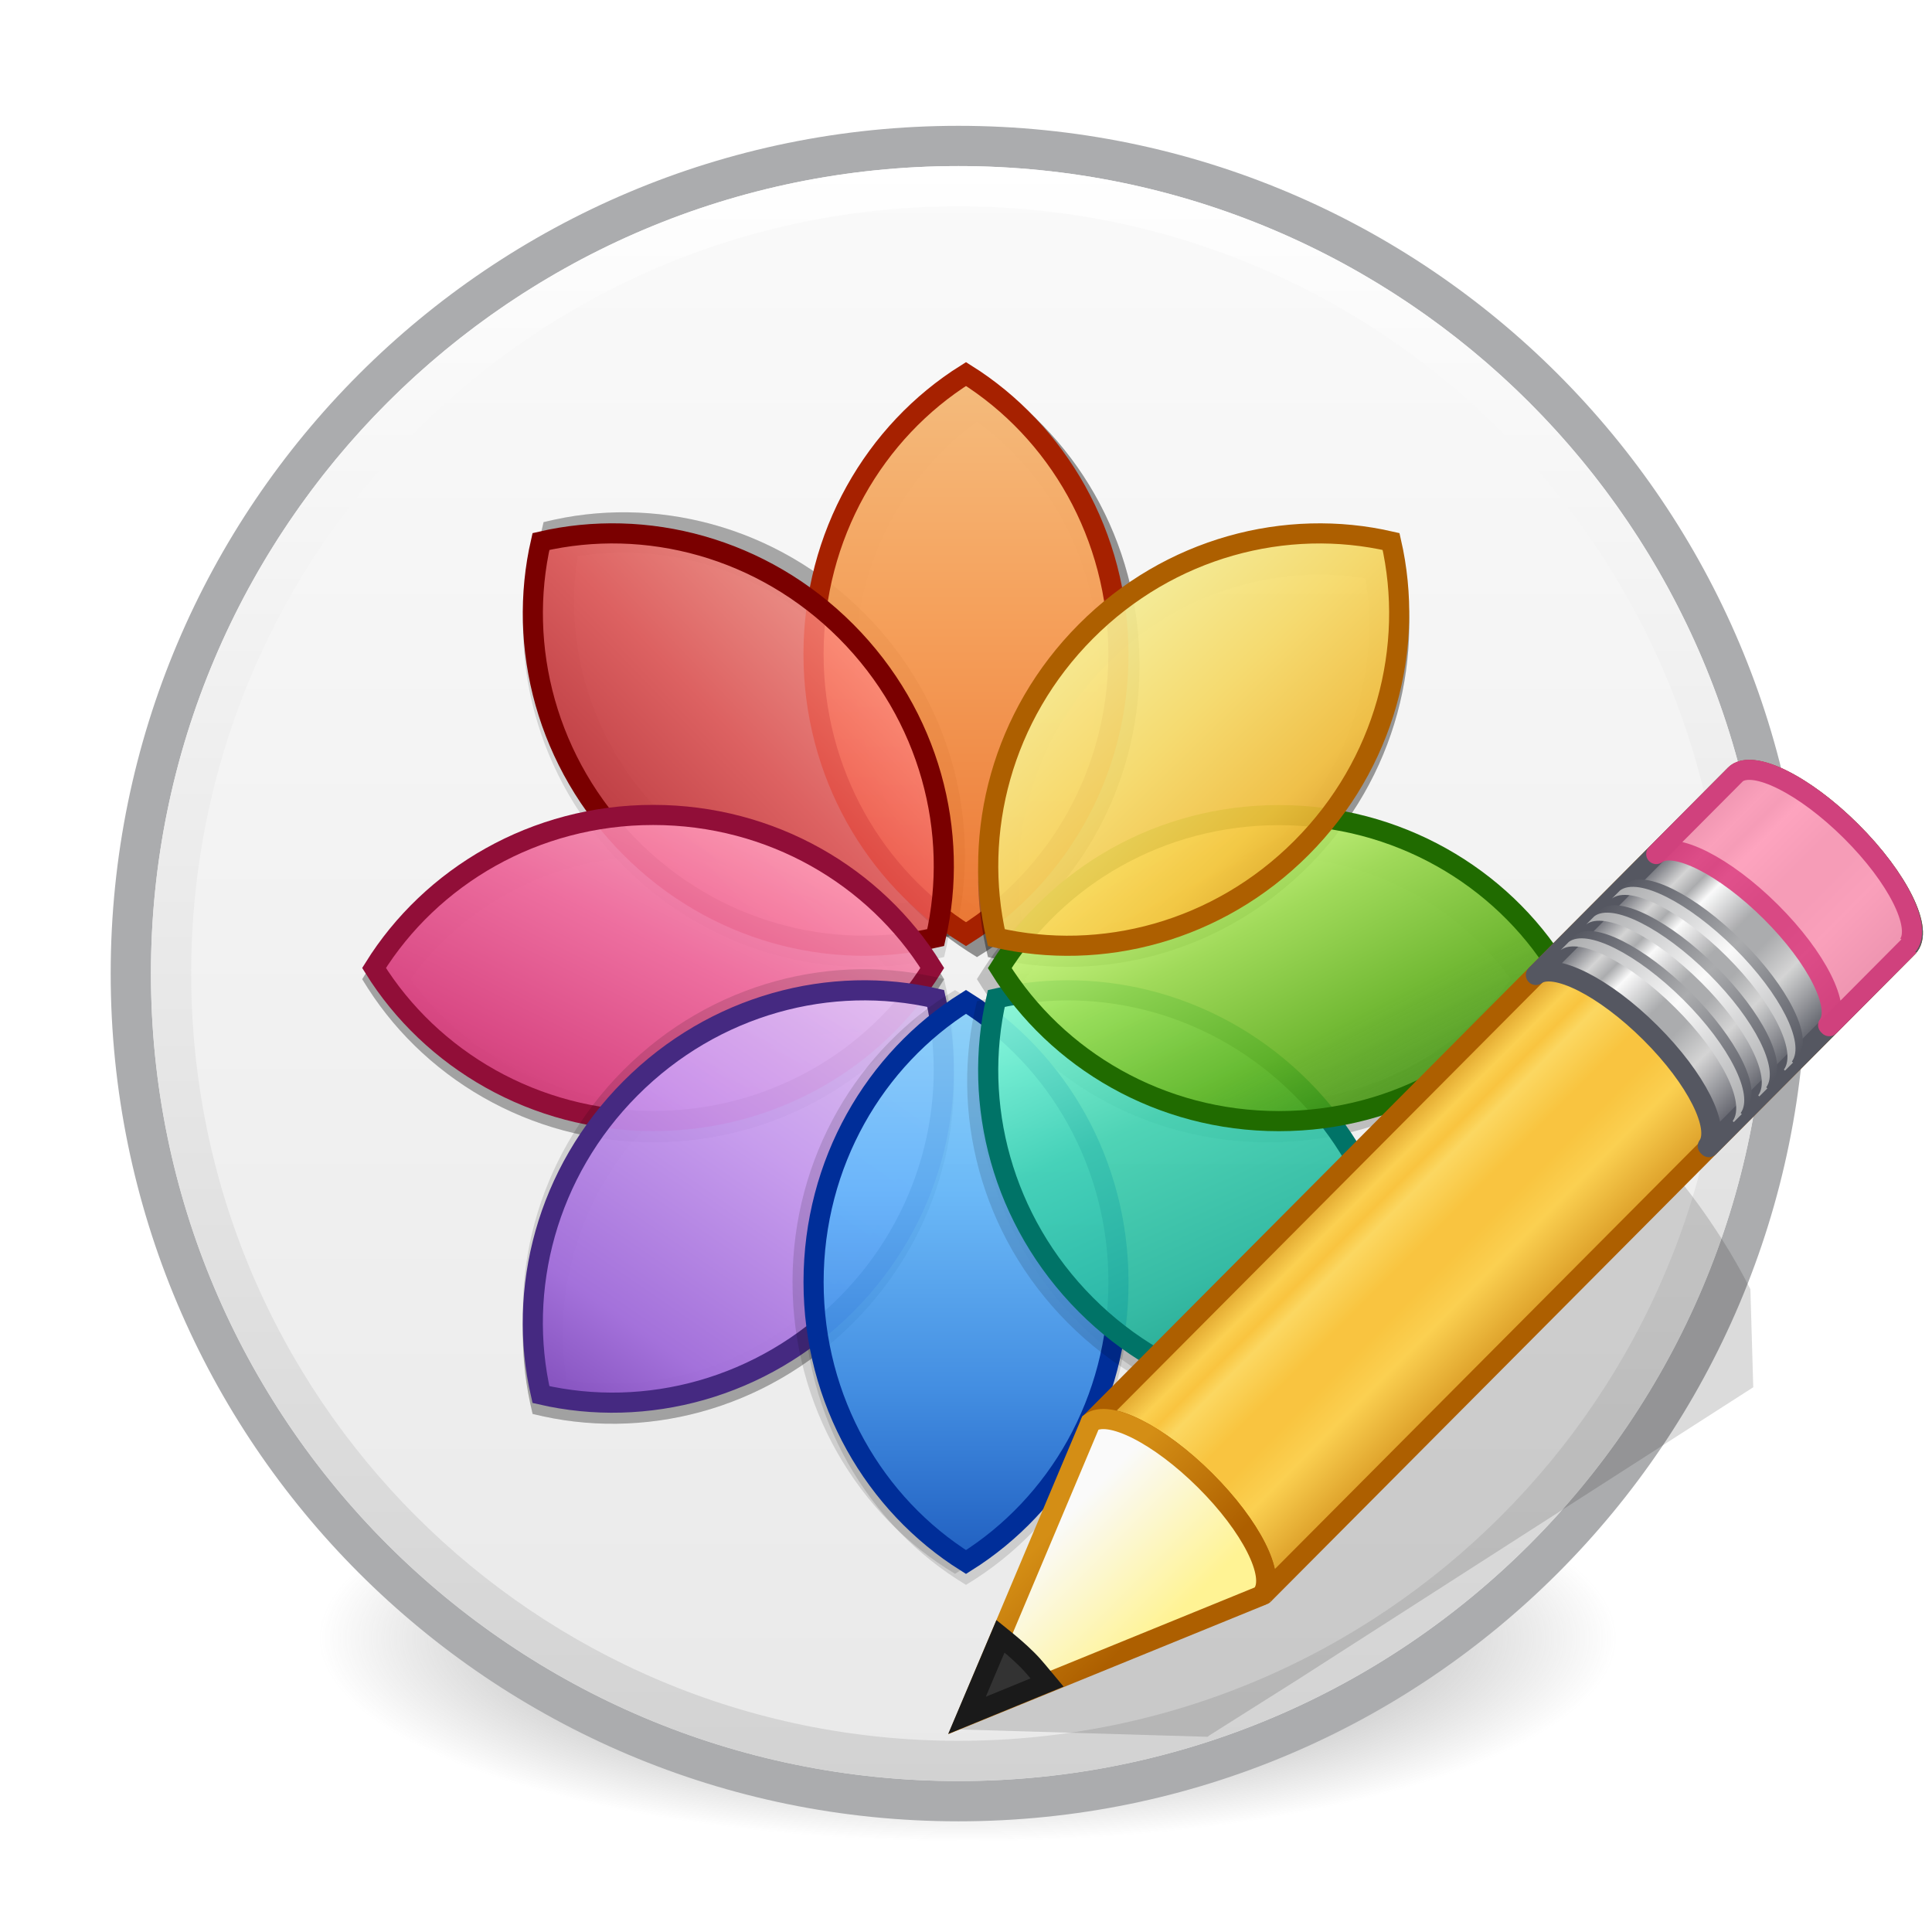
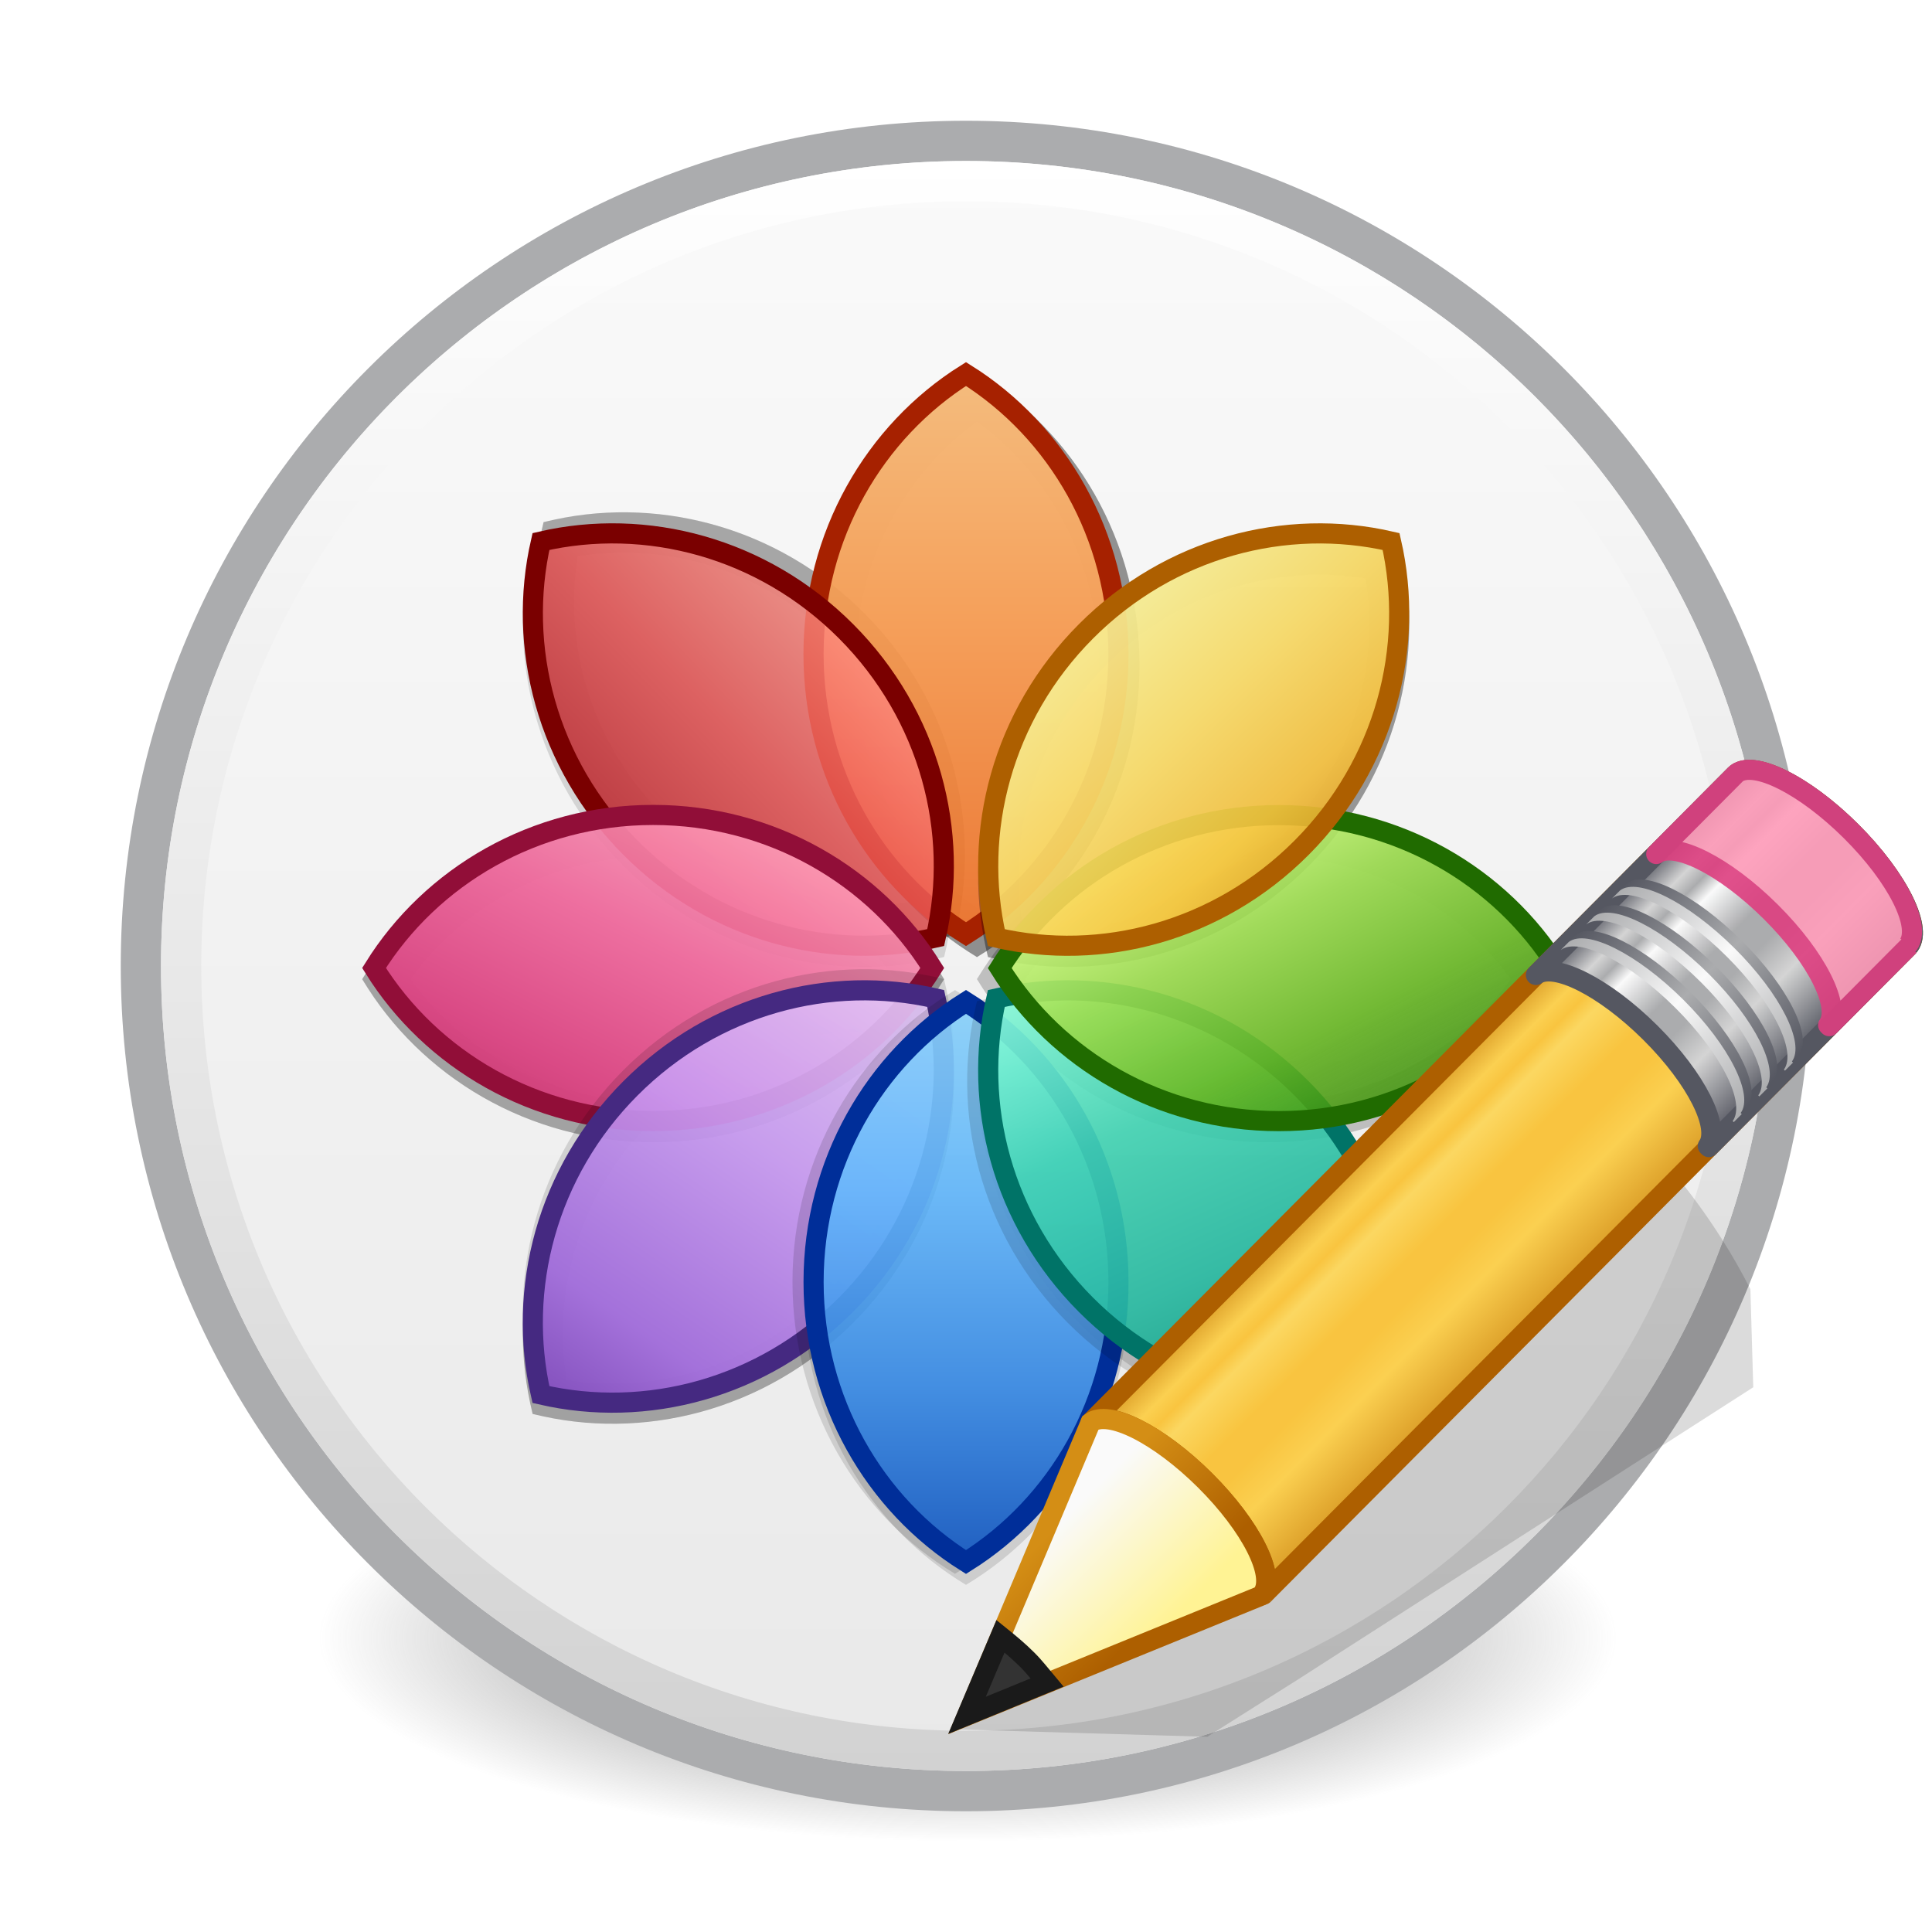
<svg xmlns="http://www.w3.org/2000/svg" width="48" height="48" viewBox="0 0 48 48" fill="none">
  <path d="M40.214 40.697C40.214 41.36 39.797 42.017 38.984 42.63C38.172 43.243 36.981 43.8 35.479 44.269C33.978 44.739 32.195 45.111 30.233 45.365C28.271 45.619 26.168 45.749 24.044 45.749C21.921 45.749 19.818 45.619 17.856 45.365C15.894 45.111 14.111 44.739 12.61 44.269C11.108 43.8 9.917 43.243 9.105 42.63C8.292 42.017 7.875 41.36 7.875 40.697C7.875 40.033 8.292 39.376 9.105 38.763C9.917 38.15 11.108 37.593 12.61 37.124C14.111 36.654 15.894 36.282 17.856 36.028C19.818 35.774 21.921 35.644 24.044 35.644C26.168 35.644 28.271 35.774 30.233 36.028C32.195 36.282 33.978 36.654 35.479 37.124C36.981 37.593 38.172 38.15 38.984 38.763C39.797 39.376 40.214 40.033 40.214 40.697Z" fill="url(#paint0_radial)" />
-   <circle cx="23.812" cy="24.188" r="20.562" fill="url(#paint1_linear)" stroke="#ABACAE" />
-   <circle cx="23.812" cy="24.188" r="19.562" stroke="url(#paint2_linear)" />
-   <path fill-rule="evenodd" clip-rule="evenodd" d="M24.273 9.274C26.686 10.722 28.311 13.429 28.311 16.526C28.311 19.623 26.686 22.329 24.273 23.777C21.86 22.329 20.235 19.623 20.235 16.526C20.235 13.429 21.86 10.722 24.273 9.274Z" fill="black" fill-opacity="0.13" />
-   <path fill-rule="evenodd" clip-rule="evenodd" d="M13.235 13.52C15.962 12.832 19.018 13.593 21.201 15.783C23.383 17.973 24.141 21.04 23.456 23.776C20.729 24.464 17.673 23.703 15.49 21.513C13.308 19.323 12.549 16.257 13.235 13.52Z" fill="black" fill-opacity="0.13" />
-   <path fill-rule="evenodd" clip-rule="evenodd" d="M13.234 35.128C12.549 32.392 13.307 29.325 15.489 27.135C17.672 24.945 20.728 24.185 23.455 24.872C24.141 27.609 23.383 30.675 21.2 32.865C19.018 35.055 15.961 35.816 13.234 35.128Z" fill="black" fill-opacity="0.15" />
-   <path fill-rule="evenodd" clip-rule="evenodd" d="M13.234 35.128C12.549 32.392 13.307 29.325 15.489 27.135C17.672 24.945 20.728 24.185 23.455 24.872C24.141 27.609 23.383 30.675 21.2 32.865C19.018 35.055 15.961 35.816 13.234 35.128Z" fill="black" fill-opacity="0.15" />
-   <path d="M20.847 32.511C18.869 34.496 16.133 35.231 13.65 34.71C13.131 32.219 13.864 29.474 15.842 27.489C17.821 25.505 20.556 24.769 23.039 25.29C23.558 27.781 22.825 30.526 20.847 32.511Z" stroke="black" stroke-opacity="0.07" />
+   <circle cx="24" cy="24" r="20.5" fill="url(#paint1_linear)" stroke="#ABACAE" />
+   <circle cx="24" cy="24" r="19.5" stroke="url(#paint2_linear)" />
+   <path fill-rule="evenodd" clip-rule="evenodd" d="M24.273 9.274C26.686 10.722 28.311 13.429 28.311 16.526C28.311 19.623 26.686 22.329 24.273 23.777C21.859 22.329 20.235 19.623 20.235 16.526C20.235 13.429 21.859 10.722 24.273 9.274Z" fill="black" fill-opacity="0.13" />
+   <path fill-rule="evenodd" clip-rule="evenodd" d="M13.235 13.52C15.962 12.832 19.018 13.593 21.201 15.783C23.383 17.973 24.142 21.04 23.456 23.776C20.729 24.464 17.673 23.703 15.49 21.513C13.308 19.323 12.549 16.257 13.235 13.52Z" fill="black" fill-opacity="0.13" />
+   <path fill-rule="evenodd" clip-rule="evenodd" d="M13.234 35.128C12.549 32.392 13.307 29.325 15.49 27.135C17.672 24.945 20.728 24.185 23.456 24.872C24.141 27.609 23.383 30.675 21.2 32.865C19.018 35.055 15.961 35.816 13.234 35.128Z" fill="black" fill-opacity="0.15" />
+   <path fill-rule="evenodd" clip-rule="evenodd" d="M13.234 35.128C12.549 32.392 13.307 29.325 15.49 27.135C17.672 24.945 20.728 24.185 23.456 24.872C24.141 27.609 23.383 30.675 21.2 32.865C19.018 35.055 15.961 35.816 13.234 35.128Z" fill="black" fill-opacity="0.15" />
+   <path d="M20.847 32.511C18.869 34.496 16.133 35.231 13.651 34.71C13.132 32.219 13.864 29.474 15.843 27.489C17.821 25.505 20.556 24.769 23.039 25.29C23.558 27.781 22.826 30.526 20.847 32.511Z" stroke="black" stroke-opacity="0.07" />
  <path fill-rule="evenodd" clip-rule="evenodd" d="M24 39.375C21.587 37.926 19.963 35.22 19.963 32.123C19.963 29.026 21.587 26.32 24 24.871C26.414 26.32 28.038 29.026 28.038 32.123C28.038 35.22 26.414 37.926 24 39.375Z" fill="black" fill-opacity="0.13" />
-   <path fill-rule="evenodd" clip-rule="evenodd" d="M34.767 35.129C32.04 35.816 28.984 35.056 26.801 32.866C24.619 30.676 23.861 27.609 24.546 24.873C27.273 24.185 30.329 24.946 32.512 27.136C34.694 29.326 35.453 32.392 34.767 35.129Z" fill="black" fill-opacity="0.13" />
+   <path fill-rule="evenodd" clip-rule="evenodd" d="M34.767 35.129C32.04 35.816 28.984 35.056 26.802 32.866C24.619 30.676 23.861 27.609 24.546 24.873C27.273 24.185 30.329 24.946 32.512 27.136C34.694 29.326 35.453 32.392 34.767 35.129Z" fill="black" fill-opacity="0.13" />
  <path fill-rule="evenodd" clip-rule="evenodd" d="M9 24.327C10.444 21.906 13.141 20.275 16.227 20.275C19.314 20.275 22.011 21.906 23.455 24.327C22.011 26.748 19.314 28.379 16.227 28.379C13.141 28.379 10.444 26.748 9 24.327Z" fill="black" fill-opacity="0.15" />
  <path fill-rule="evenodd" clip-rule="evenodd" d="M9 24.327C10.444 21.906 13.141 20.275 16.227 20.275C19.314 20.275 22.011 21.906 23.455 24.327C22.011 26.748 19.314 28.379 16.227 28.379C13.141 28.379 10.444 26.748 9 24.327Z" fill="black" fill-opacity="0.15" />
  <path d="M16.227 27.879C13.43 27.879 10.978 26.458 9.589 24.327C10.978 22.196 13.43 20.775 16.227 20.775C19.025 20.775 21.477 22.196 22.866 24.327C21.477 26.458 19.025 27.879 16.227 27.879Z" stroke="black" stroke-opacity="0.07" />
  <path fill-rule="evenodd" clip-rule="evenodd" d="M38.729 24.326C37.285 26.747 34.588 28.378 31.502 28.378C28.415 28.378 25.718 26.747 24.274 24.326C25.718 21.905 28.415 20.274 31.502 20.274C34.588 20.274 37.285 21.905 38.729 24.326Z" fill="black" fill-opacity="0.15" />
  <path d="M31.502 20.774C34.299 20.774 36.752 22.195 38.14 24.326C36.752 26.457 34.299 27.878 31.502 27.878C28.705 27.878 26.252 26.457 24.863 24.326C26.252 22.195 28.705 20.774 31.502 20.774Z" stroke="black" stroke-opacity="0.07" />
  <path fill-rule="evenodd" clip-rule="evenodd" d="M34.768 13.521C35.453 16.257 34.695 19.324 32.513 21.514C30.33 23.703 27.274 24.464 24.547 23.776C23.861 21.04 24.619 17.974 26.802 15.784C28.985 13.594 32.041 12.833 34.768 13.521Z" fill="black" fill-opacity="0.13" />
-   <path fill-rule="evenodd" clip-rule="evenodd" d="M13.506 12.973C16.233 12.285 19.289 13.046 21.471 15.236C23.654 17.425 24.412 20.492 23.727 23.228C21 23.916 17.944 23.155 15.761 20.965C13.579 18.775 12.82 15.709 13.506 12.973Z" fill="black" fill-opacity="0.15" />
-   <path fill-rule="evenodd" clip-rule="evenodd" d="M13.506 12.973C16.233 12.285 19.289 13.046 21.471 15.236C23.654 17.425 24.412 20.492 23.727 23.228C21 23.916 17.944 23.155 15.761 20.965C13.579 18.775 12.82 15.709 13.506 12.973Z" fill="black" fill-opacity="0.15" />
+   <path fill-rule="evenodd" clip-rule="evenodd" d="M13.506 12.973C16.233 12.285 19.289 13.046 21.471 15.236C23.654 17.425 24.412 20.492 23.727 23.228C21 23.916 17.943 23.155 15.761 20.965C13.578 18.775 12.82 15.709 13.506 12.973Z" fill="black" fill-opacity="0.15" />
+   <path fill-rule="evenodd" clip-rule="evenodd" d="M13.506 12.973C16.233 12.285 19.289 13.046 21.471 15.236C23.654 17.425 24.412 20.492 23.727 23.228C21 23.916 17.943 23.155 15.761 20.965C13.578 18.775 12.82 15.709 13.506 12.973Z" fill="black" fill-opacity="0.15" />
  <path d="M16.114 20.611C14.136 18.626 13.403 15.882 13.922 13.39C16.405 12.869 19.14 13.605 21.119 15.59C23.097 17.575 23.83 20.319 23.311 22.811C20.828 23.331 18.092 22.596 16.114 20.611Z" stroke="black" stroke-opacity="0.07" />
  <path fill-rule="evenodd" clip-rule="evenodd" d="M24.272 9.274C26.686 10.722 28.31 13.429 28.31 16.526C28.31 19.623 26.686 22.329 24.272 23.777C21.859 22.329 20.235 19.623 20.235 16.526C20.235 13.429 21.859 10.722 24.272 9.274Z" fill="black" fill-opacity="0.15" />
  <path fill-rule="evenodd" clip-rule="evenodd" d="M24.272 9.274C26.686 10.722 28.31 13.429 28.31 16.526C28.31 19.623 26.686 22.329 24.272 23.777C21.859 22.329 20.235 19.623 20.235 16.526C20.235 13.429 21.859 10.722 24.272 9.274Z" fill="black" fill-opacity="0.15" />
  <path d="M20.735 16.526C20.735 13.718 22.151 11.257 24.272 9.864C26.394 11.257 27.81 13.718 27.81 16.526C27.81 19.333 26.394 21.794 24.273 23.187C22.151 21.794 20.735 19.333 20.735 16.526Z" stroke="black" stroke-opacity="0.07" />
  <path d="M20.212 16.252C20.212 13.299 21.732 10.715 24 9.293C26.267 10.715 27.787 13.299 27.787 16.252C27.787 19.205 26.267 21.788 24 23.21C21.732 21.788 20.212 19.205 20.212 16.252Z" fill="url(#paint3_linear)" fill-opacity="0.9" stroke="#A62100" stroke-width="0.5" />
  <path d="M15.665 21.062C13.584 18.974 12.838 16.069 13.44 13.454C16.045 12.85 18.941 13.599 21.022 15.686C23.103 17.774 23.849 20.68 23.247 23.294C20.641 23.898 17.745 23.15 15.665 21.062Z" fill="url(#paint4_linear)" fill-opacity="0.8" stroke="#7A0000" stroke-width="0.5" />
  <path d="M16.227 27.851C13.285 27.851 10.71 26.325 9.293 24.049C10.71 21.773 13.285 20.247 16.227 20.247C19.17 20.247 21.745 21.773 23.162 24.049C21.745 26.325 19.17 27.851 16.227 27.851Z" fill="url(#paint5_linear)" fill-opacity="0.9" stroke="#910E38" stroke-width="0.5" />
  <path fill-rule="evenodd" clip-rule="evenodd" d="M13.232 34.58C12.547 31.844 13.305 28.777 15.488 26.588C17.67 24.398 20.726 23.637 23.453 24.325C24.139 27.061 23.381 30.128 21.198 32.318C19.015 34.507 15.959 35.268 13.232 34.58Z" fill="black" fill-opacity="0.13" />
  <path d="M21.021 32.414C18.941 34.502 16.045 35.25 13.439 34.647C12.837 32.032 13.583 29.126 15.664 27.039C17.745 24.951 20.641 24.203 23.247 24.806C23.848 27.421 23.102 30.326 21.021 32.414Z" fill="url(#paint6_linear)" fill-opacity="0.9" stroke="#452981" stroke-width="0.5" />
-   <path fill-rule="evenodd" clip-rule="evenodd" d="M23.728 39.101C21.314 37.653 19.69 34.946 19.69 31.849C19.69 28.752 21.314 26.046 23.728 24.598C26.141 26.046 27.765 28.752 27.765 31.849C27.765 34.946 26.141 37.653 23.728 39.101Z" fill="black" fill-opacity="0.13" />
+   <path fill-rule="evenodd" clip-rule="evenodd" d="M23.727 39.101C21.314 37.653 19.689 34.946 19.689 31.849C19.689 28.752 21.314 26.046 23.727 24.598C26.141 26.046 27.765 28.752 27.765 31.849C27.765 34.946 26.141 37.653 23.727 39.101Z" fill="black" fill-opacity="0.13" />
  <path d="M27.788 31.849C27.788 34.802 26.268 37.386 24 38.808C21.733 37.386 20.213 34.802 20.213 31.849C20.213 28.896 21.733 26.313 24 24.891C26.268 26.313 27.788 28.896 27.788 31.849Z" fill="url(#paint7_linear)" fill-opacity="0.9" stroke="#002E99" stroke-width="0.5" />
-   <path fill-rule="evenodd" clip-rule="evenodd" d="M34.495 35.129C31.767 35.816 28.711 35.056 26.529 32.866C24.346 30.676 23.588 27.609 24.273 24.873C27 24.185 30.057 24.946 32.239 27.136C34.422 29.326 35.18 32.392 34.495 35.129Z" fill="black" fill-opacity="0.13" />
+   <path fill-rule="evenodd" clip-rule="evenodd" d="M34.494 35.129C31.767 35.816 28.711 35.056 26.529 32.866C24.346 30.676 23.588 27.609 24.273 24.873C27 24.185 30.057 24.946 32.239 27.136C34.422 29.326 35.18 32.392 34.494 35.129Z" fill="black" fill-opacity="0.13" />
  <path fill-rule="evenodd" clip-rule="evenodd" d="M34.768 13.521C35.453 16.257 34.695 19.324 32.513 21.514C30.33 23.703 27.274 24.464 24.547 23.776C23.861 21.04 24.619 17.974 26.802 15.784C28.985 13.594 32.041 12.833 34.768 13.521Z" fill="black" fill-opacity="0.13" />
  <path d="M32.336 27.039C34.416 29.127 35.162 32.033 34.56 34.647C31.955 35.251 29.059 34.502 26.978 32.415C24.897 30.327 24.151 27.421 24.753 24.807C27.359 24.203 30.255 24.951 32.336 27.039Z" fill="url(#paint8_linear)" fill-opacity="0.9" stroke="#007367" stroke-width="0.5" />
  <path fill-rule="evenodd" clip-rule="evenodd" d="M34.768 13.521C35.453 16.257 34.695 19.324 32.513 21.514C30.33 23.703 27.274 24.464 24.547 23.776C23.861 21.04 24.619 17.974 26.802 15.784C28.985 13.594 32.041 12.833 34.768 13.521Z" fill="black" fill-opacity="0.13" />
  <path d="M27.155 16.138C29.133 14.153 31.869 13.418 34.352 13.938C34.871 16.43 34.138 19.174 32.16 21.159C30.181 23.144 27.446 23.88 24.963 23.359C24.444 20.867 25.177 18.123 27.155 16.138Z" stroke="black" stroke-opacity="0.07" />
  <path d="M31.773 20.251C34.715 20.251 37.29 21.776 38.707 24.052C37.29 26.328 34.715 27.854 31.773 27.854C28.83 27.854 26.255 26.328 24.838 24.052C26.255 21.776 28.83 20.251 31.773 20.251Z" fill="url(#paint9_linear)" fill-opacity="0.9" stroke="#206B00" stroke-width="0.5" />
  <path d="M26.979 15.687C29.059 13.599 31.955 12.851 34.561 13.454C35.163 16.069 34.417 18.975 32.336 21.063C30.255 23.15 27.359 23.899 24.753 23.295C24.152 20.68 24.898 17.775 26.979 15.687Z" fill="url(#paint10_linear)" fill-opacity="0.9" stroke="#AD5F00" stroke-width="0.5" />
  <path opacity="0.15" fill-rule="evenodd" clip-rule="evenodd" d="M40.395 28.185C40.328 28.186 40.275 28.215 40.23 28.244L28.441 35.755L26.262 37.138L26.203 37.161L23.625 42.962L30 43.15L30.047 43.115L32.238 41.732L43.559 34.466L43.488 32.029C43.287 31.635 43.05 31.209 42.773 30.775C41.985 29.538 41.149 28.561 40.629 28.255C40.542 28.204 40.461 28.184 40.395 28.185V28.185Z" fill="#0C0C0C" />
  <path d="M27.094 35.343C27.54 35.008 28.791 35.636 29.94 36.78C31.087 37.921 31.692 39.142 31.365 39.593C31.364 39.594 31.393 39.618 31.392 39.62L47.401 23.531C47.808 23.123 47.176 21.832 45.99 20.652C44.804 19.471 43.51 18.846 43.103 19.255L27.094 35.343Z" fill="url(#paint11_linear)" />
  <path opacity="0.6" d="M27.094 35.343C27.54 35.008 28.791 35.636 29.94 36.78C31.087 37.921 31.692 39.142 31.365 39.593C31.364 39.594 31.393 39.618 31.392 39.619L42.417 28.54L42.457 28.5C42.458 28.498 42.429 28.475 42.43 28.473C42.757 28.023 42.153 26.802 41.005 25.661C39.856 24.517 38.605 23.889 38.159 24.224L38.119 24.264L27.094 35.343H27.094L27.094 35.343Z" fill="#F9C440" />
  <path d="M27.094 35.343C27.54 35.008 28.791 35.636 29.94 36.78C31.087 37.921 31.692 39.142 31.365 39.593C31.364 39.594 31.393 39.618 31.392 39.62L47.401 23.531C47.808 23.123 47.176 21.832 45.99 20.652C44.804 19.471 43.51 18.846 43.103 19.255L27.094 35.343V35.343Z" stroke="#AD5F00" stroke-width="0.5" stroke-linejoin="round" />
  <path d="M43.419 19.131C43.287 19.138 43.179 19.178 43.103 19.255L38.159 24.223C38.605 23.89 39.856 24.517 41.005 25.66C42.152 26.802 42.757 28.023 42.43 28.474C42.429 28.475 42.458 28.498 42.457 28.5L47.401 23.531C47.807 23.123 47.176 21.832 45.989 20.652C45.026 19.693 43.991 19.1 43.419 19.131Z" fill="url(#paint12_linear)" stroke="#555761" stroke-width="0.5" stroke-linejoin="round" />
  <path opacity="0.9" d="M41.149 21.218C41.595 20.884 42.846 21.511 43.996 22.655C45.143 23.797 45.748 25.018 45.42 25.468C45.419 25.47 45.449 25.493 45.447 25.495L47.401 23.531L47.441 23.491C47.442 23.49 47.413 23.466 47.414 23.465C47.741 23.014 47.137 21.793 45.99 20.652C44.84 19.508 43.589 18.88 43.143 19.215L43.103 19.255L41.149 21.218H41.149Z" fill="#FE9AB8" stroke="#DE3E80" stroke-width="0.5" stroke-linejoin="round" />
-   <path d="M38.959 23.419C39.405 23.084 40.656 23.712 41.806 24.856C42.953 25.997 43.557 27.219 43.23 27.669C43.229 27.671 43.258 27.694 43.257 27.696L43.457 27.495C43.458 27.494 43.428 27.47 43.43 27.468C43.757 27.018 43.152 25.797 42.005 24.656C40.856 23.512 39.605 22.884 39.159 23.219L38.959 23.419V23.419V23.419Z" fill="url(#paint13_linear)" />
+   <path d="M38.959 23.419C39.405 23.084 40.656 23.712 41.806 24.856C42.953 25.997 43.557 27.219 43.23 27.669C43.229 27.671 43.258 27.694 43.257 27.696L43.457 27.495C43.458 27.494 43.428 27.47 43.43 27.468C43.757 27.018 43.153 25.797 42.005 24.656C40.856 23.512 39.605 22.884 39.159 23.219L38.959 23.419V23.419V23.419Z" fill="url(#paint13_linear)" />
  <path d="M38.777 23.603C39.222 23.268 40.474 23.896 41.623 25.04C42.77 26.181 43.375 27.402 43.048 27.852C43.047 27.854 43.076 27.878 43.075 27.879L43.274 27.679C43.275 27.677 43.246 27.654 43.247 27.652C43.574 27.202 42.97 25.981 41.823 24.839C40.673 23.695 39.422 23.068 38.976 23.402L38.777 23.603V23.603H38.777Z" fill="url(#paint14_linear)" />
  <path d="M39.594 22.781C40.04 22.446 41.291 23.074 42.441 24.218C43.588 25.359 44.192 26.581 43.865 27.031C43.864 27.033 43.894 27.056 43.892 27.058L44.092 26.857C44.093 26.856 44.063 26.832 44.065 26.831C44.392 26.38 43.787 25.159 42.64 24.018C41.491 22.874 40.239 22.246 39.794 22.581L39.594 22.781H39.594Z" fill="url(#paint15_linear)" />
  <path d="M39.411 22.965C39.857 22.63 41.109 23.258 42.258 24.402C43.405 25.543 44.01 26.764 43.683 27.214C43.681 27.216 43.711 27.239 43.709 27.241L43.909 27.041C43.91 27.039 43.881 27.016 43.882 27.014C44.209 26.564 43.605 25.343 42.458 24.201C41.308 23.057 40.057 22.43 39.611 22.764L39.411 22.965L39.411 22.965Z" fill="url(#paint16_linear)" />
  <path d="M40.232 22.14C40.678 21.805 41.929 22.433 43.079 23.577C44.226 24.718 44.83 25.939 44.503 26.39C44.502 26.391 44.531 26.415 44.53 26.416L44.73 26.216C44.731 26.214 44.701 26.191 44.703 26.189C45.03 25.739 44.425 24.518 43.278 23.377C42.129 22.233 40.877 21.605 40.431 21.939L40.232 22.14Z" fill="url(#paint17_linear)" />
  <path d="M40.049 22.323C40.495 21.989 41.746 22.616 42.896 23.761C44.043 24.902 44.648 26.123 44.321 26.573C44.319 26.575 44.349 26.598 44.347 26.6L44.547 26.4C44.548 26.398 44.519 26.375 44.52 26.373C44.847 25.923 44.243 24.701 43.096 23.56C41.946 22.416 40.695 21.788 40.249 22.123L40.049 22.323H40.049Z" fill="url(#paint18_linear)" />
  <path fill-rule="evenodd" clip-rule="evenodd" d="M24.026 42.624L31.309 39.654L31.371 39.592C31.698 39.142 31.086 37.92 29.939 36.779C28.789 35.635 27.54 35.011 27.094 35.345L24.026 42.624H24.026Z" fill="url(#paint19_linear)" stroke="url(#paint20_linear)" stroke-width="0.5" />
  <path fill-rule="evenodd" clip-rule="evenodd" d="M24.857 40.653L24.025 42.617L26.012 41.802C25.852 41.612 25.706 41.418 25.514 41.228C25.294 41.009 25.078 40.831 24.857 40.653Z" fill="#333333" stroke="#1A1A1A" stroke-width="0.5" />
  <defs>
    <radialGradient id="paint0_radial" cx="0" cy="0" r="1" gradientUnits="userSpaceOnUse" gradientTransform="translate(24.0445 40.6966) scale(16.1695 5.05174)">
      <stop stop-color="#3D3D3D" />
      <stop offset="0.5" stop-color="#686868" stop-opacity="0.498" />
      <stop offset="1" stop-color="#686868" stop-opacity="0" />
    </radialGradient>
-     <linearGradient id="paint1_linear" x1="24" y1="44.25" x2="24" y2="4.125" gradientUnits="userSpaceOnUse">
+     <linearGradient id="paint1_linear" x1="24.187" y1="44" x2="24.187" y2="4" gradientUnits="userSpaceOnUse">
      <stop stop-color="#E9E9E9" />
      <stop offset="1" stop-color="#FAFAFA" />
    </linearGradient>
-     <linearGradient id="paint2_linear" x1="24" y1="44.25" x2="24" y2="4.125" gradientUnits="userSpaceOnUse">
+     <linearGradient id="paint2_linear" x1="24.187" y1="44" x2="24.187" y2="4" gradientUnits="userSpaceOnUse">
      <stop stop-color="#D2D2D2" />
      <stop offset="1" stop-color="white" />
    </linearGradient>
    <linearGradient id="paint3_linear" x1="24" y1="9" x2="24" y2="29.062" gradientUnits="userSpaceOnUse">
      <stop stop-color="#FFC27D" />
      <stop offset="0.307" stop-color="#FFA154" />
      <stop offset="0.708" stop-color="#F37329" />
      <stop offset="1" stop-color="#F37329" />
    </linearGradient>
    <linearGradient id="paint4_linear" x1="21.562" y1="16.125" x2="13.339" y2="24.028" gradientUnits="userSpaceOnUse">
      <stop stop-color="#FF8C82" />
      <stop offset="0.339" stop-color="#ED5353" />
      <stop offset="0.698" stop-color="#C6262E" />
      <stop offset="1" stop-color="#A10705" />
    </linearGradient>
    <linearGradient id="paint5_linear" x1="18.75" y1="20.812" x2="14.062" y2="30.188" gradientUnits="userSpaceOnUse">
      <stop stop-color="#FE9AB8" />
      <stop offset="0.328" stop-color="#F4679D" />
      <stop offset="0.693" stop-color="#DE3E80" />
      <stop offset="1" stop-color="#BC245D" />
    </linearGradient>
    <linearGradient id="paint6_linear" x1="21.562" y1="24.375" x2="13.46" y2="36.16" gradientUnits="userSpaceOnUse">
      <stop stop-color="#E4C6FA" />
      <stop offset="0.339" stop-color="#CD9EF7" />
      <stop offset="0.724" stop-color="#A56DE2" />
      <stop offset="1" stop-color="#7239B3" />
    </linearGradient>
    <linearGradient id="paint7_linear" x1="24" y1="24.843" x2="24" y2="39.101" gradientUnits="userSpaceOnUse">
      <stop stop-color="#8CD5FF" />
      <stop offset="0.328" stop-color="#64BAFF" />
      <stop offset="0.682" stop-color="#3689E6" />
      <stop offset="1" stop-color="#0D52BF" />
    </linearGradient>
    <linearGradient id="paint8_linear" x1="26.062" y1="24.562" x2="30.785" y2="35.047" gradientUnits="userSpaceOnUse">
      <stop stop-color="#89FFDD" />
      <stop offset="0.349" stop-color="#43D6B5" />
      <stop offset="0.703" stop-color="#28BCA3" />
      <stop offset="1" stop-color="#0E9A83" />
    </linearGradient>
    <linearGradient id="paint9_linear" x1="28.5" y1="21.375" x2="32.249" y2="28.688" gradientUnits="userSpaceOnUse">
      <stop stop-color="#D1FF82" />
      <stop offset="0.328" stop-color="#9BDB4D" />
      <stop offset="0.708" stop-color="#68B723" />
      <stop offset="1" stop-color="#3A9104" stop-opacity="0.9" />
    </linearGradient>
    <linearGradient id="paint10_linear" x1="27.75" y1="14.812" x2="34.29" y2="21.584" gradientUnits="userSpaceOnUse">
      <stop offset="0.062" stop-color="#FFF394" />
      <stop offset="0.365" stop-color="#FFE16B" />
      <stop offset="0.693" stop-color="#F9C440" />
      <stop offset="1" stop-color="#D48E15" />
    </linearGradient>
    <linearGradient id="paint11_linear" x1="35.251" y1="27.155" x2="39.55" y2="31.434" gradientUnits="userSpaceOnUse">
      <stop stop-color="#AD5F00" />
      <stop offset="0.135" stop-color="#FFE16B" />
      <stop offset="0.202" stop-color="#F9C440" />
      <stop offset="0.27" stop-color="#FFF394" />
      <stop offset="0.447" stop-color="#F9C440" />
      <stop offset="0.571" stop-color="#F9C440" />
      <stop offset="0.72" stop-color="#FFE16B" />
      <stop offset="1" stop-color="#AD5F00" />
    </linearGradient>
    <linearGradient id="paint12_linear" x1="35.251" y1="27.155" x2="39.55" y2="31.434" gradientUnits="userSpaceOnUse">
      <stop stop-color="#555761" />
      <stop offset="0.135" stop-color="#D4D4D4" />
      <stop offset="0.202" stop-color="#ABACAE" />
      <stop offset="0.27" stop-color="#FAFAFA" />
      <stop offset="0.447" stop-color="#ABACAE" />
      <stop offset="0.571" stop-color="#ABACAE" />
      <stop offset="0.72" stop-color="#D4D4D4" />
      <stop offset="1" stop-color="#555761" />
    </linearGradient>
    <linearGradient id="paint13_linear" x1="39.386" y1="22.918" x2="43.693" y2="27.204" gradientUnits="userSpaceOnUse">
      <stop stop-color="#555761" />
      <stop offset="0.5" stop-color="#ABACAE" />
      <stop offset="1" stop-color="#555761" />
    </linearGradient>
    <linearGradient id="paint14_linear" x1="39.203" y1="23.102" x2="43.51" y2="27.388" gradientUnits="userSpaceOnUse">
      <stop stop-color="#ABACAE" />
      <stop offset="0.5" stop-color="#FAFAFA" />
      <stop offset="1" stop-color="#ABACAE" />
    </linearGradient>
    <linearGradient id="paint15_linear" x1="40.021" y1="22.28" x2="44.328" y2="26.566" gradientUnits="userSpaceOnUse">
      <stop stop-color="#555761" />
      <stop offset="0.5" stop-color="#ABACAE" />
      <stop offset="1" stop-color="#555761" />
    </linearGradient>
    <linearGradient id="paint16_linear" x1="39.838" y1="22.464" x2="44.145" y2="26.75" gradientUnits="userSpaceOnUse">
      <stop stop-color="#ABACAE" />
      <stop offset="0.5" stop-color="#FAFAFA" />
      <stop offset="1" stop-color="#ABACAE" />
    </linearGradient>
    <linearGradient id="paint17_linear" x1="40.659" y1="21.639" x2="44.966" y2="25.925" gradientUnits="userSpaceOnUse">
      <stop stop-color="#555761" />
      <stop offset="0.5" stop-color="#ABACAE" />
      <stop offset="1" stop-color="#555761" />
    </linearGradient>
    <linearGradient id="paint18_linear" x1="40.476" y1="21.823" x2="44.783" y2="26.109" gradientUnits="userSpaceOnUse">
      <stop stop-color="#ABACAE" />
      <stop offset="0.5" stop-color="#FAFAFA" />
      <stop offset="1" stop-color="#ABACAE" />
    </linearGradient>
    <linearGradient id="paint19_linear" x1="29.218" y1="40.128" x2="26.616" y2="37.539" gradientUnits="userSpaceOnUse">
      <stop stop-color="#FFF394" />
      <stop offset="1" stop-color="#FAFAFA" />
    </linearGradient>
    <linearGradient id="paint20_linear" x1="25.701" y1="38.468" x2="28.038" y2="40.818" gradientUnits="userSpaceOnUse">
      <stop stop-color="#D48E15" />
      <stop offset="1" stop-color="#AD5F00" />
    </linearGradient>
  </defs>
</svg>
